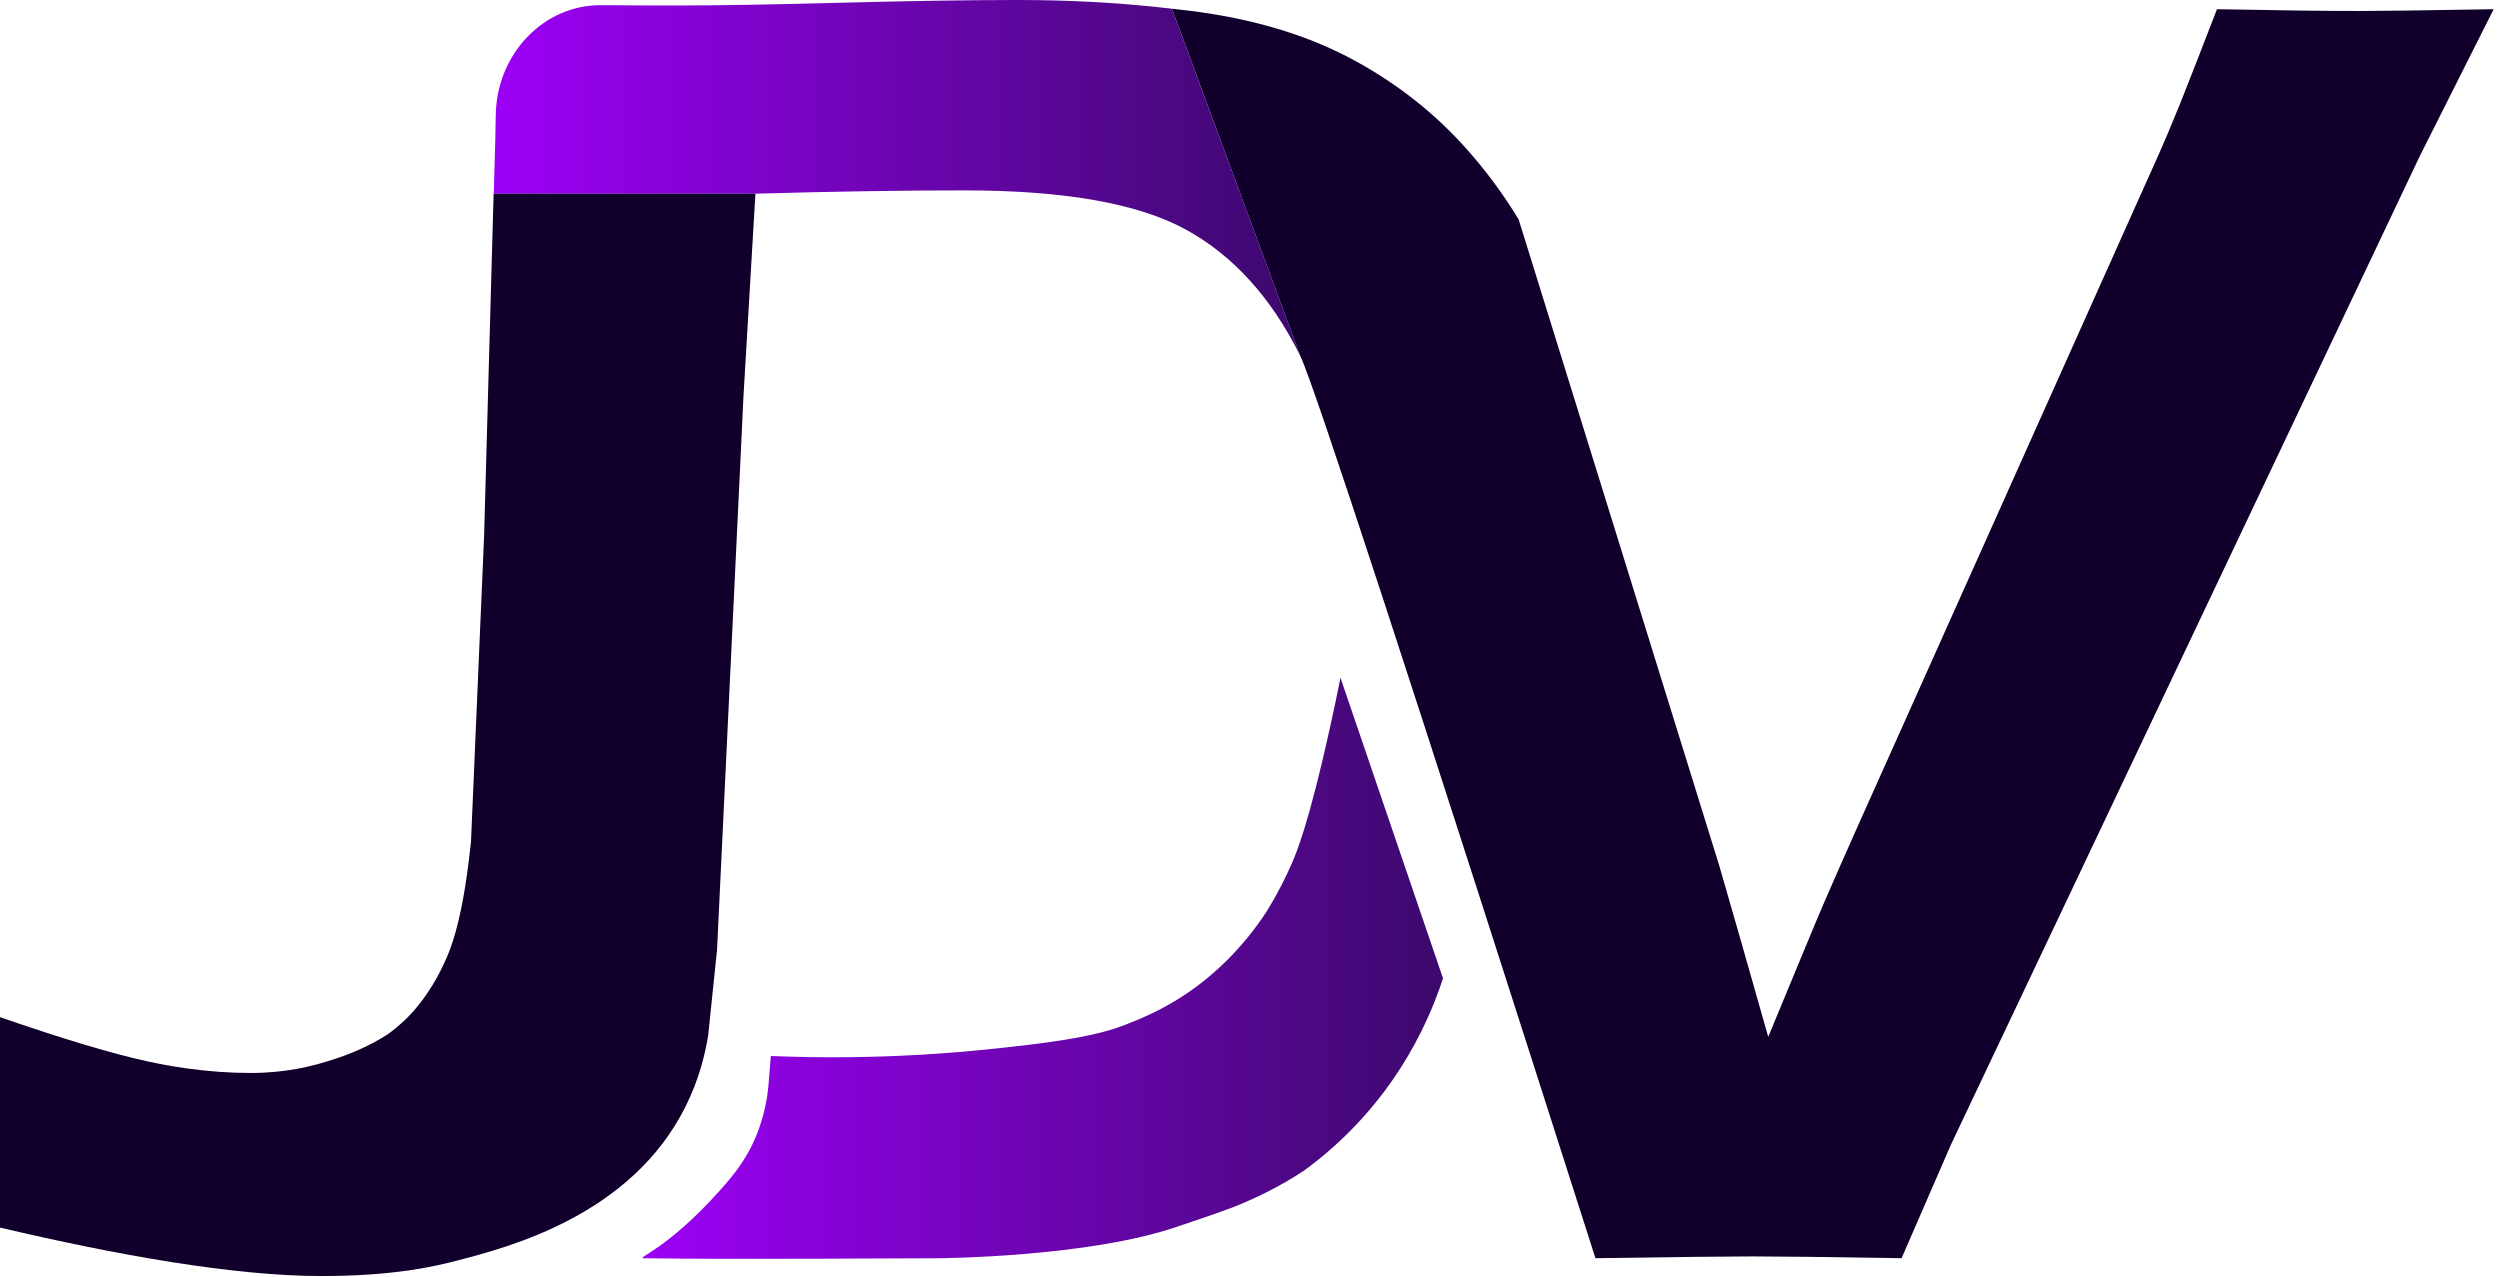
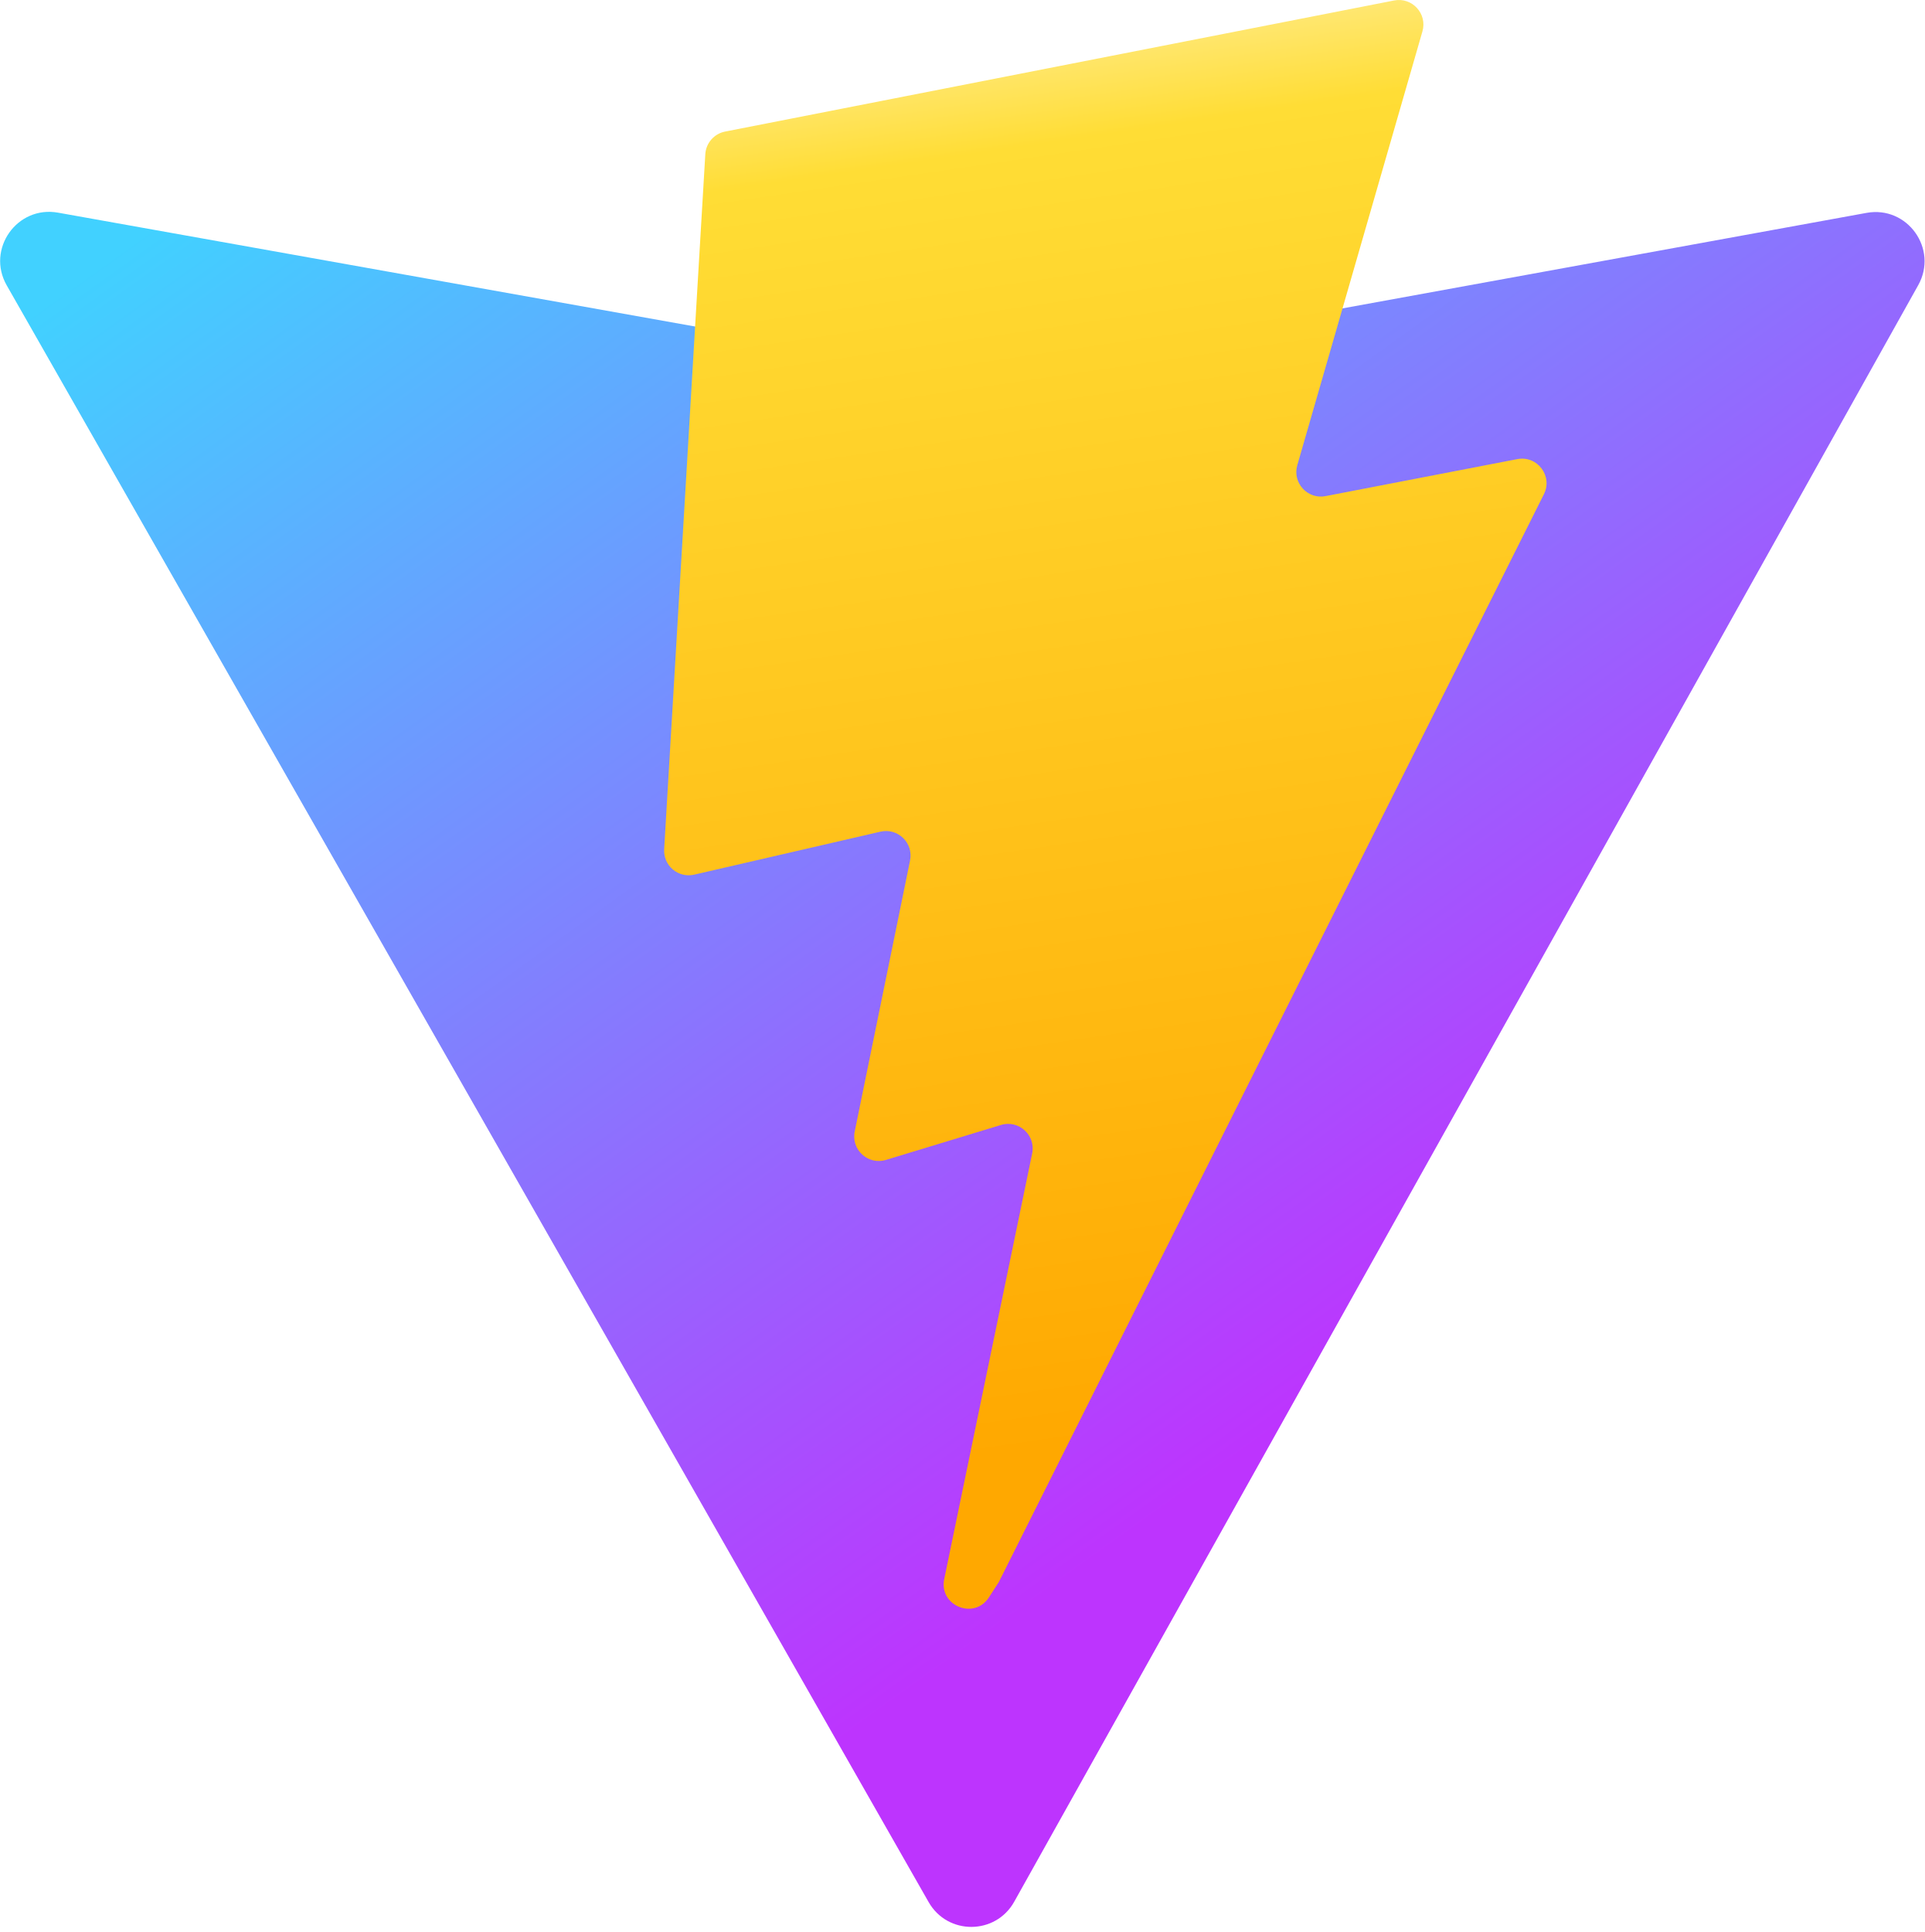
- <svg xmlns="http://www.w3.org/2000/svg" width="378" height="193" viewBox="0 0 378 193" fill="none">
-   <path d="M202.678 102.472C202.312 104.34 201.751 107.064 201.018 110.349C197.871 124.542 196.052 128.902 195.228 130.77C194.381 132.688 193.191 135.094 191.555 137.757C190.044 140.077 187.675 143.265 184.265 146.392C178.497 151.692 172.959 153.866 169.766 155.088C165.04 156.883 157.933 157.762 149.866 158.605C143.068 159.326 135.767 159.778 128.02 159.851C124.072 159.888 120.249 159.814 116.553 159.668C116.427 161.158 116.301 162.636 116.187 164.126C116.038 165.762 115.683 168.083 114.745 170.684C113.166 175.057 110.866 177.744 108.794 180.052C100.612 189.2 95.932 190.226 97.419 190.25C113.441 190.446 133.215 190.25 141.477 190.25C142.175 190.25 164.731 190.092 178.166 185.414C178.166 185.402 183.338 183.704 186.245 182.605C188.797 181.628 193.305 179.612 197.299 176.901C202.403 173.151 209.59 166.605 214.865 156.016C216.49 152.755 217.543 149.885 218.184 147.931" fill="url(#paint0_linear_77_3)" />
-   <path d="M356.709 1.661C351.788 1.661 344.613 1.576 335.206 1.392C332.609 8.122 330.709 12.983 329.507 15.988C328.294 18.98 327.093 21.813 325.88 24.5L285.095 115.54C279.659 127.619 276.077 135.741 274.349 139.894L267.357 156.773C264.325 146.074 261.853 137.439 259.953 130.893L242.101 73.367L229.627 33.196C227.35 29.422 224.73 25.881 221.777 22.558C217.028 17.209 211.409 12.763 204.921 9.209C198.444 5.655 190.857 3.237 182.171 1.942C181.301 1.808 180.431 1.685 179.55 1.588C178.784 1.49 177.971 1.417 177.193 1.319L196.636 53.898C198.596 57.856 213.461 103.302 241.231 190.238C253.682 190.055 261.59 189.97 264.965 189.97C268.765 189.97 276.283 190.055 287.521 190.238L295.039 172.944L365.909 23.523L377.044 1.392C366.424 1.576 359.65 1.661 356.709 1.661Z" fill="#10002B" />
-   <path d="M177.192 1.319C169.903 0.452 162.133 0 153.836 0C146.318 0 137.392 0.147 127.069 0.415C116.736 0.696 108.416 0.831 102.111 0.831C98.472 0.831 94.741 0.818 90.908 0.782C82.188 0.708 75.058 8.183 74.955 17.49C74.932 19.139 74.909 20.372 74.887 21.178L74.658 29.288H114.241C126.051 28.946 136.579 28.787 145.826 28.787C160.862 28.787 171.997 30.741 179.207 34.662C186.427 38.583 192.241 44.995 196.647 53.898L177.192 1.319Z" fill="url(#paint1_linear_77_3)" />
-   <path d="M108.417 143.607C109.63 118.313 110.843 93.018 112.044 67.724C112.17 65.049 112.285 62.533 112.399 60.164L114.219 29.288H74.635L73.193 81.086L71.214 127.277C71.111 128.23 71.008 129.109 70.905 129.94C70.218 135.668 69.268 140.199 68.055 143.521C66.842 146.66 65.286 149.433 63.386 151.839C62.093 153.5 60.491 155.027 58.591 156.407C55.994 158.068 53.018 159.411 49.642 160.425C47.502 161.109 45.328 161.597 43.108 161.891C42.124 162.025 41.14 162.11 40.133 162.171C39.377 162.22 38.611 162.233 37.844 162.233C34.766 162.233 31.607 162 28.369 161.561C26.343 161.28 24.295 160.913 22.224 160.462C16.822 159.277 9.418 157.054 0 153.793V185.609C17.623 189.762 35.384 192.937 48.612 192.937C59.667 192.937 65.801 191.46 69.188 190.58C77.027 188.54 95.451 183.741 103.645 167.326C105.785 163.051 106.666 159.094 107.078 156.541" fill="#10002B" />
+ <svg xmlns="http://www.w3.org/2000/svg" aria-hidden="true" role="img" class="iconify iconify--logos" width="31.88" height="32" preserveAspectRatio="xMidYMid meet" viewBox="0 0 256 257">
  <defs>
-     <linearGradient id="paint0_linear_77_3" x1="97.156" y1="146.404" x2="218.184" y2="146.404" gradientUnits="userSpaceOnUse">
-       <stop stop-color="#9D00F7" />
-       <stop offset="1" stop-color="#3C096C" />
+     <linearGradient id="IconifyId1813088fe1fbc01fb466" x1="-.828%" x2="57.636%" y1="7.652%" y2="78.411%">
+       <stop offset="0%" stop-color="#41D1FF" />
+       <stop offset="100%" stop-color="#BD34FE" />
    </linearGradient>
-     <linearGradient id="paint1_linear_77_3" x1="74.646" y1="26.955" x2="196.635" y2="26.955" gradientUnits="userSpaceOnUse">
-       <stop stop-color="#9D00F7" />
-       <stop offset="1" stop-color="#3C096C" />
+     <linearGradient id="IconifyId1813088fe1fbc01fb467" x1="43.376%" x2="50.316%" y1="2.242%" y2="89.03%">
+       <stop offset="0%" stop-color="#FFEA83" />
+       <stop offset="8.333%" stop-color="#FFDD35" />
+       <stop offset="100%" stop-color="#FFA800" />
    </linearGradient>
  </defs>
+   <path fill="url(#IconifyId1813088fe1fbc01fb466)" d="M255.153 37.938L134.897 252.976c-2.483 4.44-8.862 4.466-11.382.048L.875 37.958c-2.746-4.814 1.371-10.646 6.827-9.67l120.385 21.517a6.537 6.537 0 0 0 2.322-.004l117.867-21.483c5.438-.991 9.574 4.796 6.877 9.62Z" />
+   <path fill="url(#IconifyId1813088fe1fbc01fb467)" d="M185.432.063L96.44 17.501a3.268 3.268 0 0 0-2.634 3.014l-5.474 92.456a3.268 3.268 0 0 0 3.997 3.378l24.777-5.718c2.318-.535 4.413 1.507 3.936 3.838l-7.361 36.047c-.495 2.426 1.782 4.5 4.151 3.78l15.304-4.649c2.372-.72 4.652 1.36 4.15 3.788l-11.698 56.621c-.732 3.542 3.979 5.473 5.943 2.437l1.313-2.028l72.516-144.72c1.215-2.423-.88-5.186-3.54-4.672l-25.505 4.922c-2.396.462-4.435-1.77-3.759-4.114l16.646-57.705c.677-2.35-1.37-4.583-3.769-4.113Z" />
</svg>
